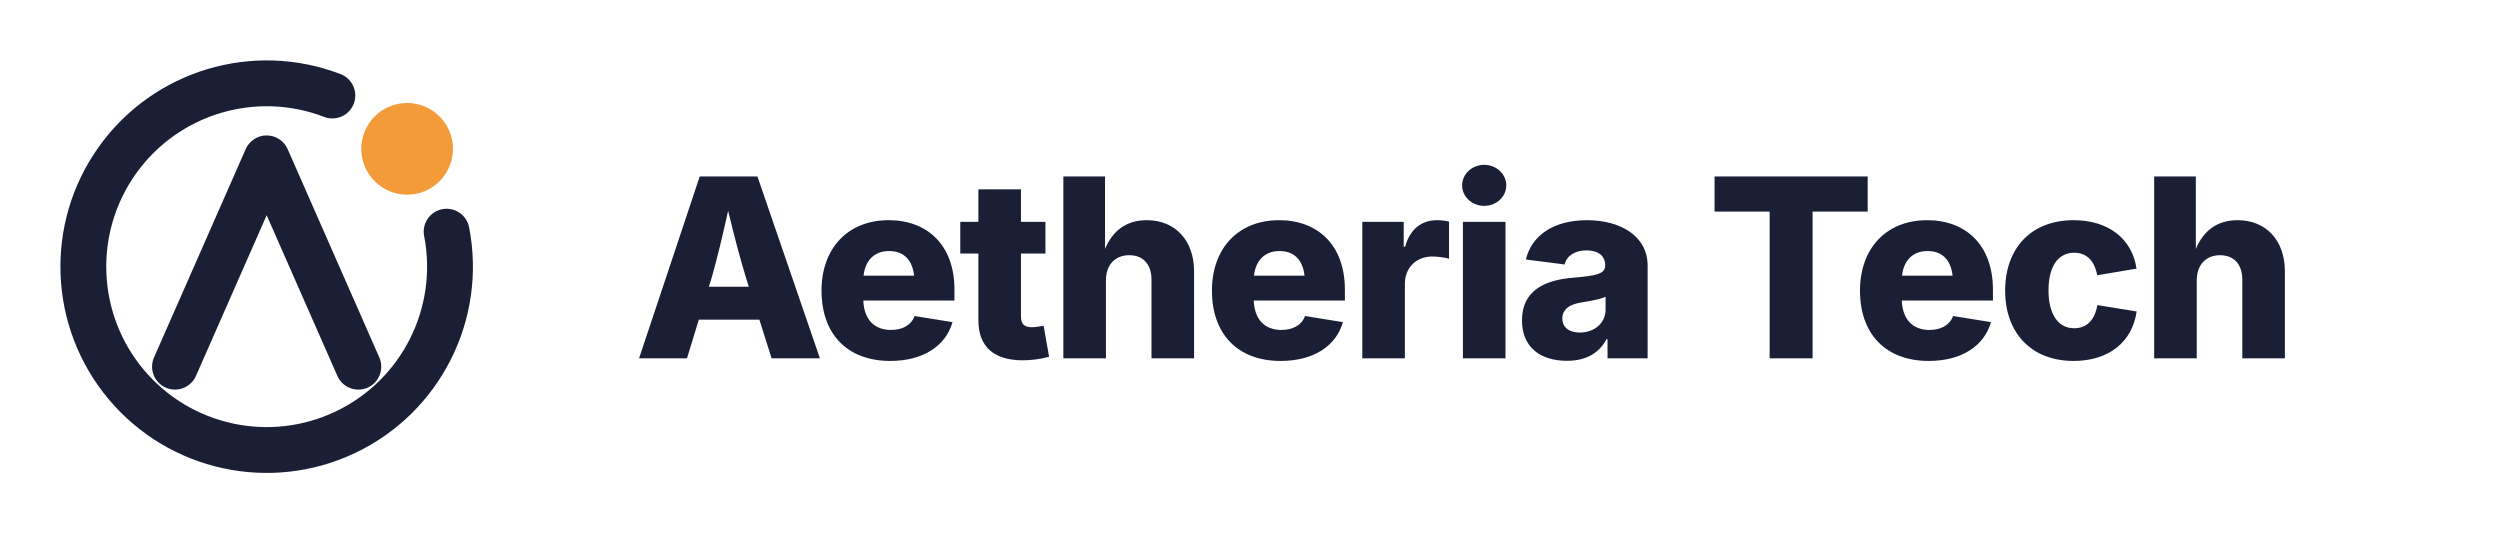
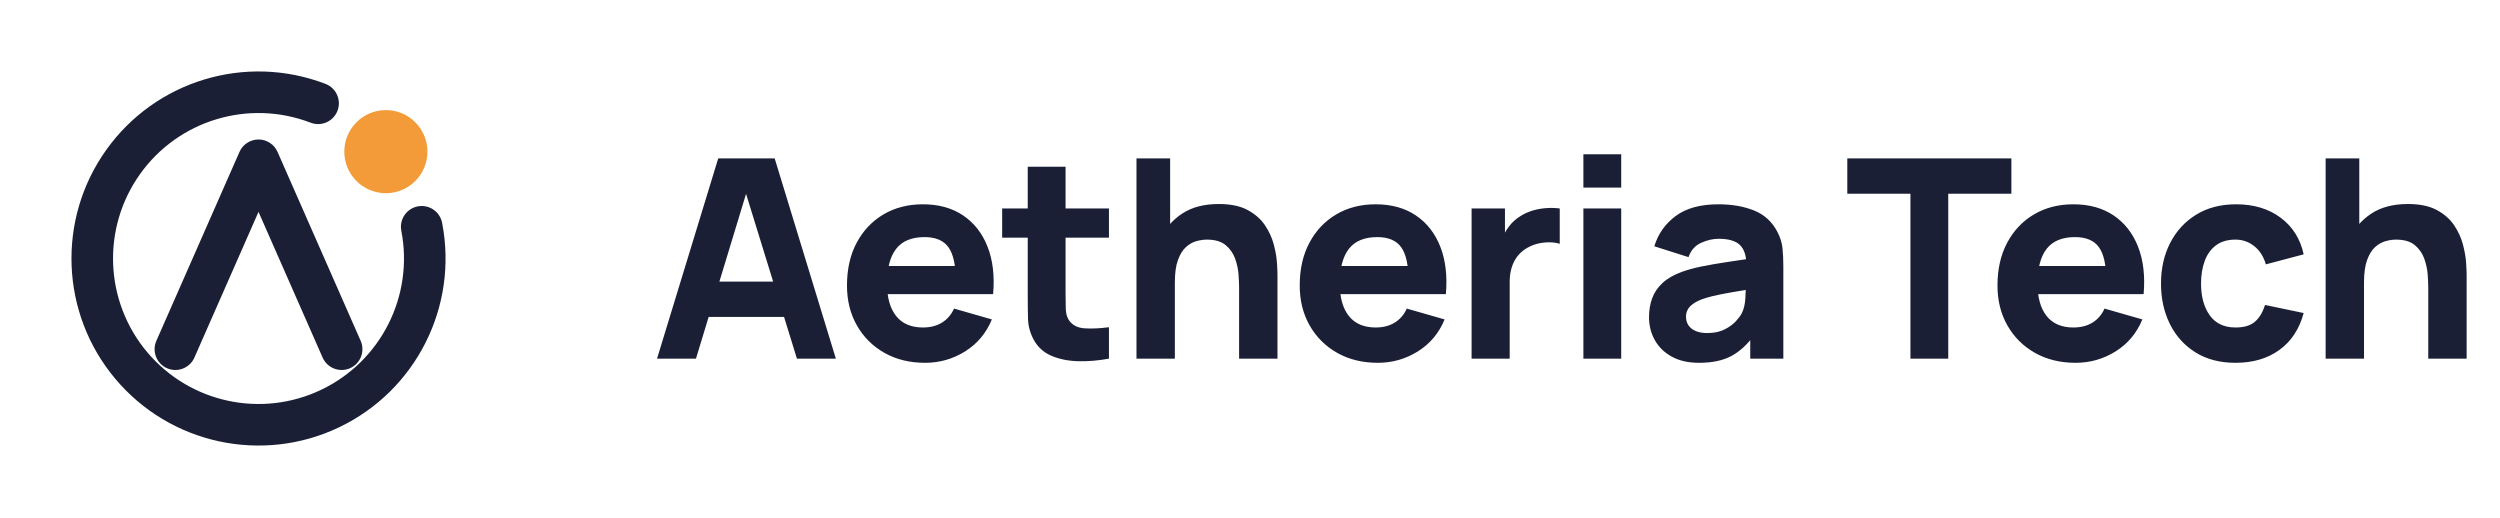
- <svg xmlns="http://www.w3.org/2000/svg" viewBox="0 0 300 64" role="img" aria-label="Aetheria Tech">
-   <g>
+ <svg xmlns="http://www.w3.org/2000/svg" viewBox="0 0 898.96 185.91" role="img" aria-label="Aetheria Tech">
+   <g transform="translate(6.00 6.00) scale(2.7174)">
    <path d="M56.295 27.277A24.75 24.75 0 1 1 40.87 8.894A2.75 2.75 0 0 1 38.899 14.029A19.25 19.25 0 1 0 50.896 28.327A2.75 2.75 0 0 1 56.295 27.277Z" fill="#1A1F36" />
    <path d="M18.483 42.892L29.483 17.892A2.75 2.75 0 0 1 34.517 17.892L45.517 42.892A2.75 2.75 0 0 1 40.483 45.108L32 25.828L23.517 45.108A2.75 2.75 0 0 1 18.483 42.892Z" fill="#1A1F36" />
    <circle cx="48.853" cy="17.859" r="5.5" fill="#F29B38" />
  </g>
-   <text x="76" y="43" font-size="30" fill="#1A1F36" font-family="Manrope, Inter, 'Segoe UI', Helvetica, Arial, sans-serif" font-weight="800" letter-spacing="-0.02em">Aetheria Tech</text>
+   <path transform="translate(234.26 128.96)" d="M2.0 0.0 24.0 -72.0H44.3L66.3 0.0H52.3L32.7 -63.5H35.3L16.0 0.0ZM15.2 -15.0V-27.7H53.2V-15.0Z M98.4 1.5Q90.1 1.5 83.775 -2.075Q77.45 -5.65 73.875 -11.925Q70.3 -18.2 70.3 -26.3Q70.3 -35.15 73.8 -41.7Q77.3 -48.25 83.45 -51.875Q89.6 -55.5 97.6 -55.5Q106.1 -55.5 112.05 -51.5Q118.0 -47.5 120.85 -40.25Q123.7 -33.0 122.85 -23.2H109.4V-28.2Q109.4 -36.45 106.775 -40.075Q104.15 -43.7 98.2 -43.7Q91.25 -43.7 87.975 -39.475Q84.7 -35.25 84.7 -27.0Q84.7 -19.45 87.975 -15.325Q91.25 -11.2 97.6 -11.2Q101.6 -11.2 104.45 -12.95Q107.3 -14.7 108.8 -18.0L122.4 -14.1Q119.35 -6.7 112.775 -2.6Q106.2 1.5 98.4 1.5ZM80.5 -23.2V-33.3H116.3V-23.2Z M164.5 0.0Q158.9 1.05 153.525 0.925Q148.15 0.8 143.925 -0.975Q139.7 -2.75 137.5 -6.7Q135.5 -10.4 135.4 -14.225Q135.3 -18.05 135.3 -22.9V-69.0H148.9V-23.7Q148.9 -20.55 148.975 -18.025Q149.05 -15.5 150.0 -14.0Q151.8 -11.15 155.75 -10.9Q159.7 -10.65 164.5 -11.3ZM126.1 -43.5V-54.0H164.5V-43.5Z M211.3 0.0V-25.5Q211.3 -27.35 211.1 -30.225Q210.9 -33.1 209.85 -36.0Q208.8 -38.9 206.425 -40.85Q204.05 -42.8 199.7 -42.8Q197.95 -42.8 195.95 -42.25Q193.95 -41.7 192.2 -40.125Q190.45 -38.55 189.325 -35.5Q188.2 -32.45 188.2 -27.4L180.4 -31.1Q180.4 -37.5 183.0 -43.1Q185.6 -48.7 190.825 -52.15Q196.05 -55.6 204.0 -55.6Q210.35 -55.6 214.35 -53.45Q218.35 -51.3 220.575 -48.0Q222.8 -44.7 223.75 -41.125Q224.7 -37.55 224.9 -34.6Q225.1 -31.65 225.1 -30.3V0.0ZM174.4 0.0V-72.0H186.5V-35.0H188.2V0.0Z M261.2 1.5Q252.9 1.5 246.575 -2.075Q240.25 -5.65 236.675 -11.925Q233.1 -18.2 233.1 -26.3Q233.1 -35.15 236.6 -41.7Q240.1 -48.25 246.25 -51.875Q252.4 -55.5 260.4 -55.5Q268.9 -55.5 274.85 -51.5Q280.8 -47.5 283.65 -40.25Q286.5 -33.0 285.65 -23.2H272.2V-28.2Q272.2 -36.45 269.575 -40.075Q266.95 -43.7 261.0 -43.7Q254.05 -43.7 250.775 -39.475Q247.5 -35.25 247.5 -27.0Q247.5 -19.45 250.775 -15.325Q254.05 -11.2 260.4 -11.2Q264.4 -11.2 267.25 -12.95Q270.1 -14.7 271.6 -18.0L285.2 -14.1Q282.15 -6.7 275.575 -2.6Q269.0 1.5 261.2 1.5ZM243.3 -23.2V-33.3H279.1V-23.2Z M294.9 0.0V-54.0H306.9V-40.8L305.6 -42.5Q306.65 -45.3 308.4 -47.6Q310.15 -49.9 312.7 -51.4Q314.65 -52.6 316.95 -53.275Q319.25 -53.95 321.7 -54.125Q324.15 -54.3 326.6 -54.0V-41.3Q324.35 -42.0 321.375 -41.775Q318.4 -41.55 316.0 -40.4Q313.6 -39.3 311.95 -37.475Q310.3 -35.65 309.45 -33.175Q308.6 -30.7 308.6 -27.6V0.0Z M335.1 -61.5V-73.5H348.7V-61.5ZM335.1 0.0V-54.0H348.7V0.0Z M376.7 1.5Q370.9 1.5 366.875 -0.725Q362.85 -2.95 360.775 -6.675Q358.7 -10.4 358.7 -14.9Q358.7 -18.65 359.85 -21.75Q361.0 -24.85 363.575 -27.225Q366.15 -29.6 370.5 -31.2Q373.5 -32.3 377.65 -33.15Q381.8 -34.0 387.05 -34.775Q392.3 -35.55 398.6 -36.5L393.7 -33.8Q393.7 -38.6 391.4 -40.85Q389.1 -43.1 383.7 -43.1Q380.7 -43.1 377.45 -41.65Q374.2 -40.2 372.9 -36.5L360.6 -40.4Q362.65 -47.1 368.3 -51.3Q373.95 -55.5 383.7 -55.5Q390.85 -55.5 396.4 -53.3Q401.95 -51.1 404.8 -45.7Q406.4 -42.7 406.7 -39.7Q407.0 -36.7 407.0 -33.0V0.0H395.1V-11.1L396.8 -8.8Q392.85 -3.35 388.275 -0.925Q383.7 1.5 376.7 1.5ZM379.6 -9.2Q383.35 -9.2 385.925 -10.525Q388.5 -11.85 390.025 -13.55Q391.55 -15.25 392.1 -16.4Q393.15 -18.6 393.325 -21.525Q393.5 -24.45 393.5 -26.4L397.5 -25.4Q391.45 -24.4 387.7 -23.725Q383.95 -23.05 381.65 -22.5Q379.35 -21.95 377.6 -21.3Q375.6 -20.5 374.375 -19.575Q373.15 -18.65 372.575 -17.55Q372.0 -16.45 372.0 -15.1Q372.0 -13.25 372.925 -11.925Q373.85 -10.6 375.55 -9.9Q377.25 -9.2 379.6 -9.2Z  M452.7 0.0V-59.3H430.0V-72.0H489.0V-59.3H466.3V0.0Z M512.1 1.5Q503.8 1.5 497.475 -2.075Q491.15 -5.65 487.575 -11.925Q484.0 -18.2 484.0 -26.3Q484.0 -35.15 487.5 -41.7Q491.0 -48.25 497.15 -51.875Q503.3 -55.5 511.3 -55.5Q519.8 -55.5 525.75 -51.5Q531.7 -47.5 534.55 -40.25Q537.4 -33.0 536.55 -23.2H523.1V-28.2Q523.1 -36.45 520.475 -40.075Q517.85 -43.7 511.9 -43.7Q504.95 -43.7 501.675 -39.475Q498.4 -35.25 498.4 -27.0Q498.4 -19.45 501.675 -15.325Q504.95 -11.2 511.3 -11.2Q515.3 -11.2 518.15 -12.95Q521.0 -14.7 522.5 -18.0L536.1 -14.1Q533.05 -6.7 526.475 -2.6Q519.9 1.5 512.1 1.5ZM494.2 -23.2V-33.3H530.0V-23.2Z M569.6 1.5Q561.2 1.5 555.2 -2.25Q549.2 -6.0 546.0 -12.45Q542.8 -18.9 542.8 -27.0Q542.8 -35.2 546.125 -41.65Q549.45 -48.1 555.5 -51.8Q561.55 -55.5 569.8 -55.5Q579.35 -55.5 585.825 -50.675Q592.3 -45.85 594.1 -37.5L580.5 -33.9Q579.3 -38.1 576.325 -40.45Q573.35 -42.8 569.6 -42.8Q565.3 -42.8 562.55 -40.725Q559.8 -38.65 558.5 -35.075Q557.2 -31.5 557.2 -27.0Q557.2 -19.95 560.325 -15.575Q563.45 -11.2 569.6 -11.2Q574.2 -11.2 576.6 -13.3Q579.0 -15.4 580.2 -19.3L594.1 -16.4Q591.8 -7.8 585.4 -3.15Q579.0 1.5 569.6 1.5Z M638.9 0.0V-25.5Q638.9 -27.35 638.7 -30.225Q638.5 -33.1 637.45 -36.0Q636.4 -38.9 634.025 -40.85Q631.65 -42.8 627.3 -42.8Q625.55 -42.8 623.55 -42.25Q621.55 -41.7 619.8 -40.125Q618.05 -38.55 616.925 -35.5Q615.8 -32.45 615.8 -27.4L608 -31.1Q608 -37.5 610.6 -43.1Q613.2 -48.7 618.425 -52.15Q623.65 -55.6 631.6 -55.6Q637.95 -55.6 641.95 -53.45Q645.95 -51.3 648.175 -48.0Q650.4 -44.7 651.35 -41.125Q652.3 -37.55 652.5 -34.6Q652.7 -31.65 652.7 -30.3V0.0ZM602 0.0V-72.0H614.1V-35.0H615.8V0.0Z" fill="#1A1F36" />
</svg>
